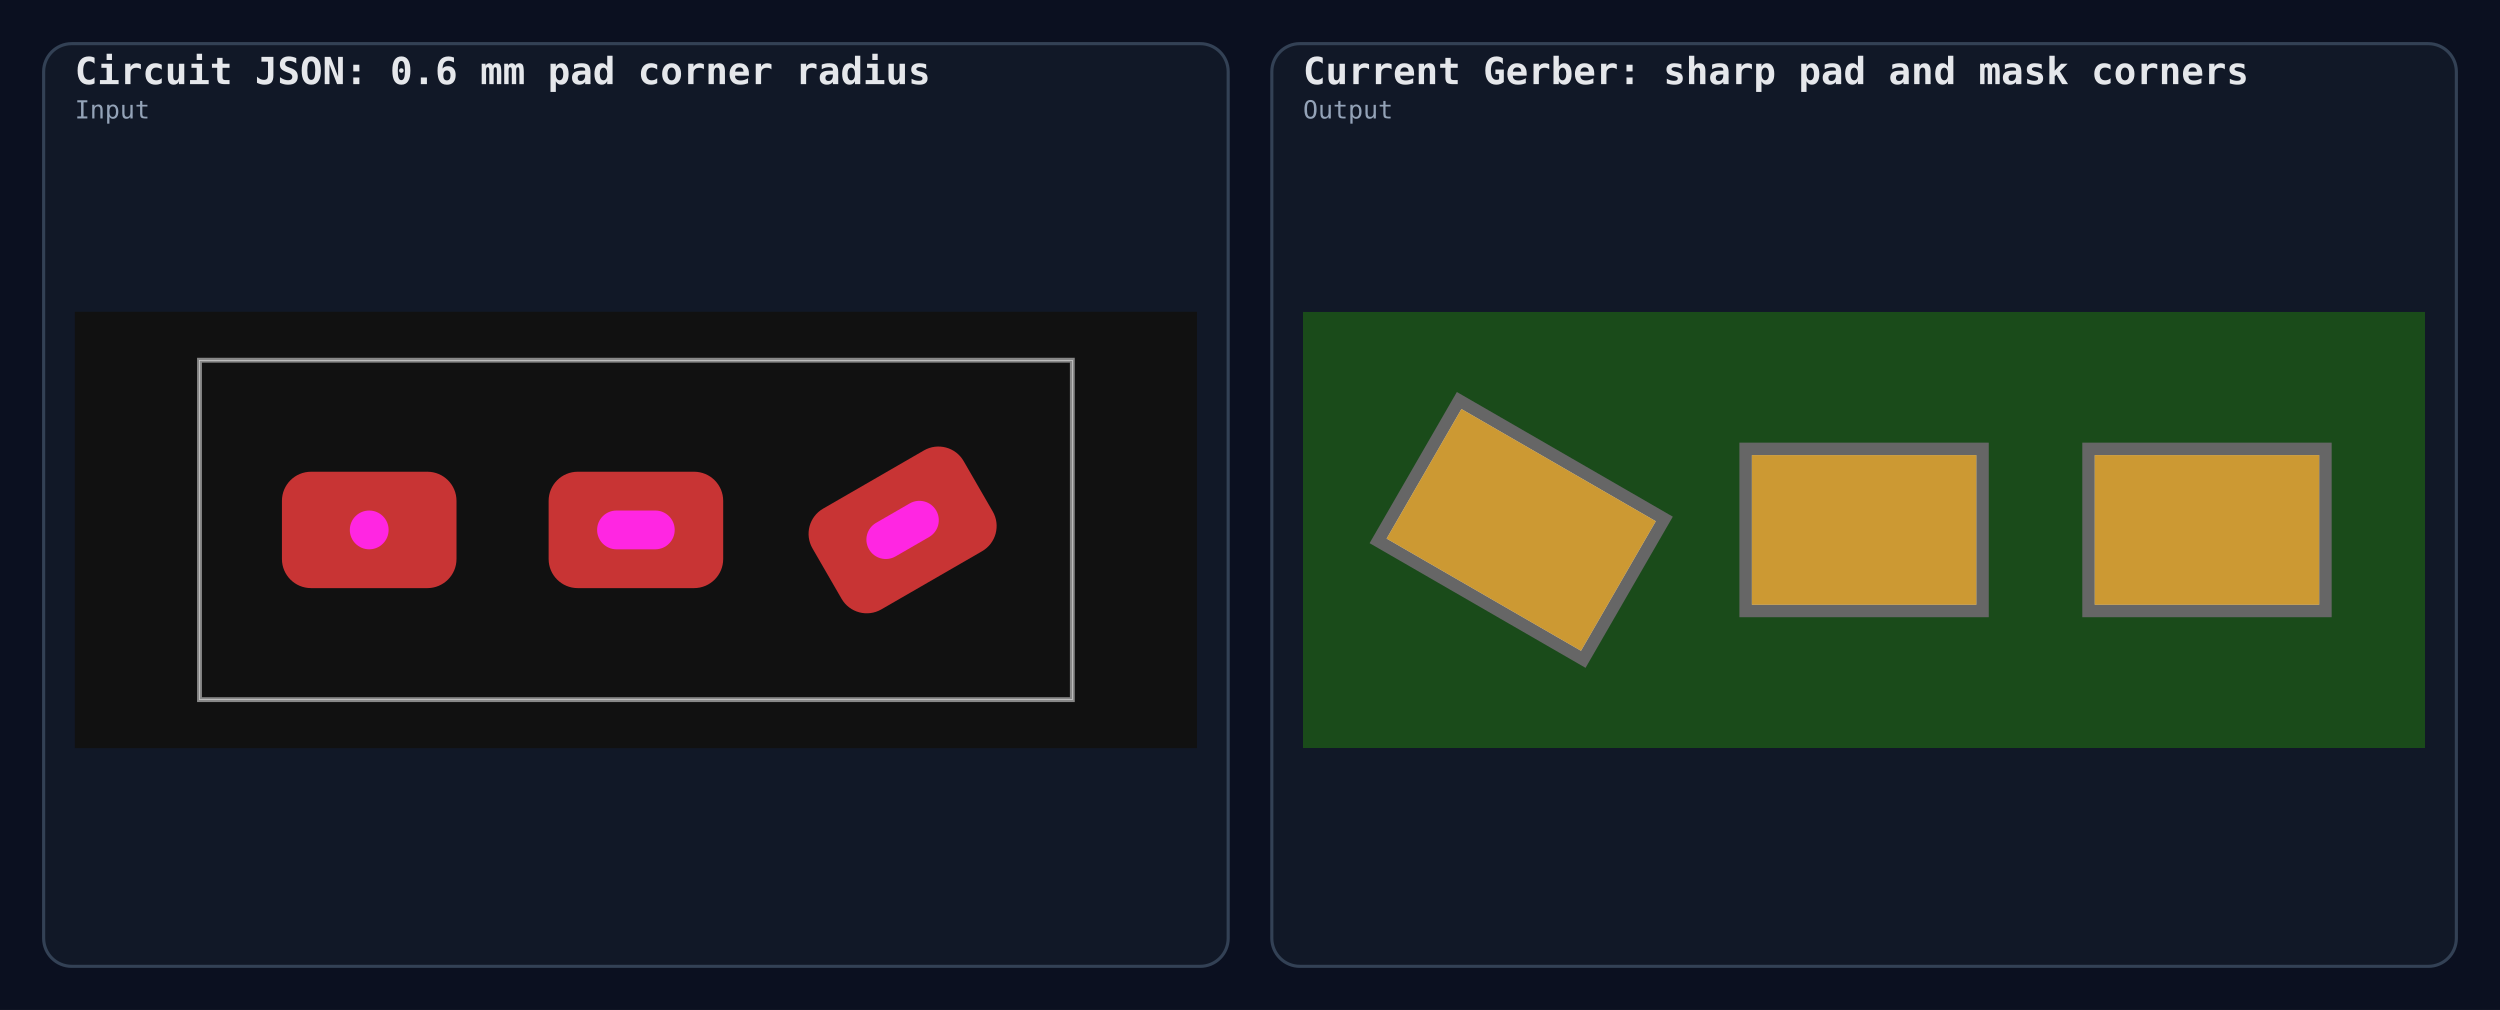
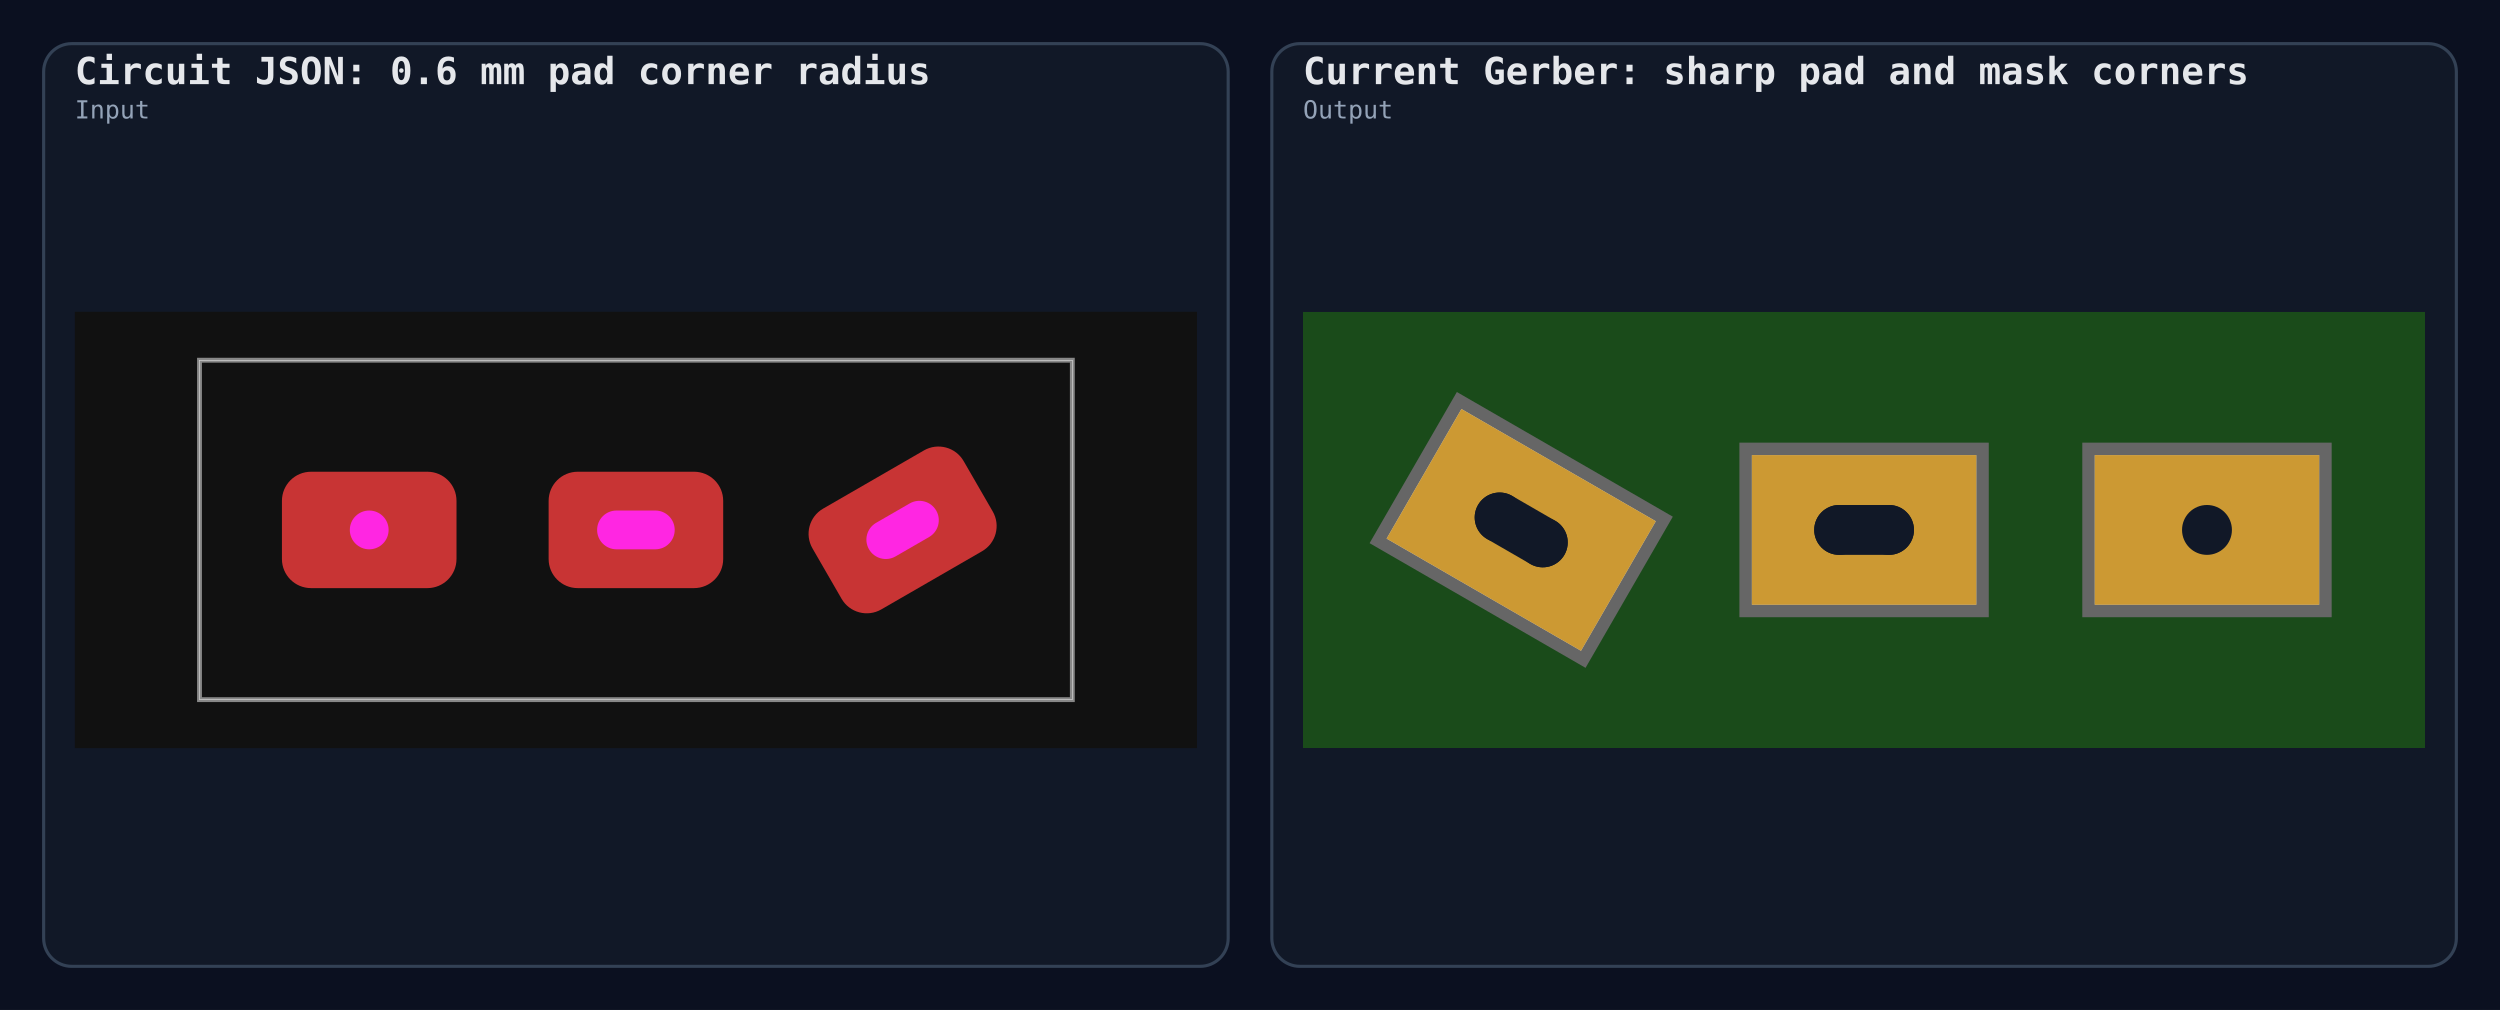
<svg xmlns="http://www.w3.org/2000/svg" xmlns:xlink="http://www.w3.org/1999/xlink" version="1.1" viewBox="0 0 1604 648" width="1604" height="648">
  <defs>
    <style>.snapshot-label { font: 600 24px ui-monospace, SFMono-Regular, Menlo, monospace; fill: #e5e7eb; }.snapshot-subtitle { font: 500 16px ui-monospace, SFMono-Regular, Menlo, monospace; fill: #94a3b8; }</style>
  </defs>
  <rect x="0" y="0" width="1604" height="648" fill="#0b1020" />
  <rect x="28" y="28" width="760" height="592" rx="18" fill="#111827" stroke="#334155" stroke-width="2" />
  <rect x="816" y="28" width="760" height="592" rx="18" fill="#111827" stroke="#334155" stroke-width="2" />
  <text x="48" y="54" class="snapshot-label">Circuit JSON: 0.6 mm pad corner radius</text>
  <text x="836" y="54" class="snapshot-label">Current Gerber: sharp pad and mask corners</text>
  <text x="48" y="76" class="snapshot-subtitle">Input</text>
  <text x="836" y="76" class="snapshot-subtitle">Output</text>
  <svg x="48" y="80" width="720" height="520" preserveAspectRatio="xMidYMid meet" viewBox="0 0 800 311.111">
    <style />
    <rect class="boundary" x="0" y="0" fill="#111111" width="800" height="311.111" data-type="pcb_background" data-pcb-layer="global" />
    <rect class="pcb-boundary" fill="none" stroke="#fff" stroke-width="0.3" x="88.889" y="34.568" width="622.222" height="241.975" data-type="pcb_boundary" data-pcb-layer="global" />
    <path class="pcb-board" d="M 88.889 276.543 L 711.111 276.543 L 711.111 34.568 L 88.889 34.568 Z" fill="none" stroke="rgba(255, 255, 255, 0.5)" stroke-width="3.457" data-type="pcb_board" data-pcb-layer="board" />
    <g data-type="pcb_plated_hole" data-pcb-layer="through">
      <rect class="pcb-hole-outer-pad" fill="rgb(200, 52, 52)" x="147.654" y="114.074" width="124.444" height="82.963" rx="20.741" ry="20.741" data-type="pcb_plated_hole" data-pcb-layer="top" />
      <circle class="pcb-hole-inner" fill="#FF26E2" cx="209.877" cy="155.556" r="13.827" data-type="pcb_plated_hole_drill" data-pcb-layer="drill" />
    </g>
    <g data-type="pcb_plated_hole" data-pcb-layer="through">
      <rect class="pcb-hole-outer-pad" fill="rgb(200, 52, 52)" x="337.778" y="114.074" width="124.444" height="82.963" rx="20.741" ry="20.741" data-type="pcb_plated_hole" data-pcb-layer="top" />
      <rect class="pcb-hole-inner" fill="#FF26E2" x="372.346" y="141.728" width="55.309" height="27.654" rx="13.827" ry="13.827" data-type="pcb_plated_hole_drill" data-pcb-layer="drill" />
    </g>
    <g data-type="pcb_plated_hole" data-pcb-layer="through">
      <rect class="pcb-hole-outer-pad" fill="rgb(200, 52, 52)" x="-62.222" y="-41.481" width="124.444" height="82.963" transform="translate(590.1235 155.5556) rotate(-30)" rx="20.741" ry="20.741" data-type="pcb_plated_hole" data-pcb-layer="top" />
      <rect class="pcb-hole-inner" fill="#FF26E2" x="-27.654" y="-13.827" width="55.309" height="27.654" rx="13.827" ry="13.827" transform="translate(590.1235 155.5556) rotate(-30)" data-type="pcb_plated_hole_drill" data-pcb-layer="drill" />
    </g>
  </svg>
-   <svg x="836" y="80" width="720" height="520" preserveAspectRatio="xMidYMid meet" viewBox="-9000 -3500 18000 7000" version="1.1" stroke-linecap="round" stroke-linejoin="round" stroke-width="0" fill-rule="evenodd" clip-rule="evenodd" id="oNPsyUFc5ajr_bottom">
+   <svg x="836" y="80" width="720" height="520" preserveAspectRatio="xMidYMid meet" viewBox="-9000 -3500 18000 7000" version="1.1" stroke-linecap="round" stroke-linejoin="round" stroke-width="0" fill-rule="evenodd" clip-rule="evenodd" id="W3tyLOEDMsKp_bottom">
    <defs>
-       <style>.oNPsyUFc5ajr_fr4 {color: #666666;}
- .oNPsyUFc5ajr_cu {color: #cccccc;}
- .oNPsyUFc5ajr_cf {color: #cc9933;}
- .oNPsyUFc5ajr_sm {color: #004200; opacity: 0.749;}
- .oNPsyUFc5ajr_ss {color: #ffffff;}
- .oNPsyUFc5ajr_sp {color: #999999;}
- .oNPsyUFc5ajr_out {color: #000000;}</style>
-       <rect x="-2000" y="-1400" width="4000" height="2800" id="mo6SvBDNp2kK_pad-10" />
-       <rect x="-1800" y="-1200" width="3600" height="2400" id="iH-m7zmBTBVn_pad-10" />
-       <g id="oNPsyUFc5ajr_bottom_soldermask">
-         <use xlink:href="#mo6SvBDNp2kK_pad-10" x="-5500" y="0" />
-         <use xlink:href="#mo6SvBDNp2kK_pad-10" x="0" y="0" />
+       <style>.W3tyLOEDMsKp_fr4 {color: #666666;}
+ .W3tyLOEDMsKp_cu {color: #cccccc;}
+ .W3tyLOEDMsKp_cf {color: #cc9933;}
+ .W3tyLOEDMsKp_sm {color: #004200; opacity: 0.749;}
+ .W3tyLOEDMsKp_ss {color: #ffffff;}
+ .W3tyLOEDMsKp_sp {color: #999999;}
+ .W3tyLOEDMsKp_out {color: #000000;}</style>
+       <rect x="-2000" y="-1400" width="4000" height="2800" id="TF4R1oNOBEhY_pad-10" />
+       <rect x="-1800" y="-1200" width="3600" height="2400" id="cpLjlaDT51NC_pad-10" />
+       <circle cx="0" cy="0" r="400" id="HWbGkPNdCsws_pad-10" />
+       <g id="W3tyLOEDMsKp_bottom_soldermask">
+         <use xlink:href="#TF4R1oNOBEhY_pad-10" x="-5500" y="0" />
+         <use xlink:href="#TF4R1oNOBEhY_pad-10" x="0" y="0" />
        <path d="M 3067.949 212.436 6532.051 2212.436 7932.051 -212.436 4467.949 -2212.436 3067.949 212.436" />
      </g>
-       <g id="oNPsyUFc5ajr_bottom_copper">
-         <use xlink:href="#iH-m7zmBTBVn_pad-10" x="-5500" y="0" />
-         <use xlink:href="#iH-m7zmBTBVn_pad-10" x="0" y="0" />
+       <g id="W3tyLOEDMsKp_bottom_copper">
+         <use xlink:href="#cpLjlaDT51NC_pad-10" x="-5500" y="0" />
+         <use xlink:href="#cpLjlaDT51NC_pad-10" x="0" y="0" />
        <path d="M 3341.154 139.23 6458.846 1939.23 7658.846 -139.23 4541.154 -1939.23 3341.154 139.23" />
      </g>
-       <clipPath id="oNPsyUFc5ajr_bottom_outline">
+       <g id="W3tyLOEDMsKp_bottom_drill1">
+         <use xlink:href="#HWbGkPNdCsws_pad-10" x="-5500" y="0" />
+         <use xlink:href="#HWbGkPNdCsws_pad-10" x="-400" y="0" />
+         <use xlink:href="#HWbGkPNdCsws_pad-10" x="400" y="0" />
+         <use xlink:href="#HWbGkPNdCsws_pad-10" x="5153.6" y="-200" />
+         <use xlink:href="#HWbGkPNdCsws_pad-10" x="5846" y="200" />
+         <use xlink:href="#W3tyLOEDMsKp_bottom_slot-0" />
+         <use xlink:href="#W3tyLOEDMsKp_bottom_slot-1" />
+       </g>
+       <clipPath id="W3tyLOEDMsKp_bottom_outline">
        <path d="M -9000 -3500 9000 -3500 9000 3500 -9000 3500 -9000 -3500" fill="none" stroke-width="50" />
      </clipPath>
-       <mask id="oNPsyUFc5ajr_bottom_mech-mask">
+       <mask id="W3tyLOEDMsKp_bottom_mech-mask">
        <g fill="#000" stroke="#000">
          <rect x="-9000" y="-3500" width="18000" height="7000" fill="#fff" />
+           <use xlink:href="#W3tyLOEDMsKp_bottom_drill1" />
        </g>
      </mask>
-       <mask id="oNPsyUFc5ajr_bottom_cf-mask">
+       <mask id="W3tyLOEDMsKp_bottom_cf-mask">
        <g fill="#fff" stroke="#fff">
-           <use xlink:href="#oNPsyUFc5ajr_bottom_soldermask" />
+           <use xlink:href="#W3tyLOEDMsKp_bottom_soldermask" />
        </g>
      </mask>
-       <mask id="oNPsyUFc5ajr_bottom_sm-mask">
+       <mask id="W3tyLOEDMsKp_bottom_sm-mask">
        <g fill="#000" stroke="#000">
          <rect x="-9000" y="-3500" width="18000" height="7000" fill="#fff" />
-           <use xlink:href="#oNPsyUFc5ajr_bottom_soldermask" />
+           <use xlink:href="#W3tyLOEDMsKp_bottom_soldermask" />
        </g>
      </mask>
+       <path id="W3tyLOEDMsKp_bottom_slot-0" d="M -400.000 400.000 L 400.000 400.000 A 400.000 400.000 0 0 0 400.000 -400.000 L -400.000 -400.000 A 400.000 400.000 0 0 0 -400.000 400.000 Z" fill="#000" />
+       <path id="W3tyLOEDMsKp_bottom_slot-1" d="M 4953.509 146.358 L 5645.909 546.358 A 400.000 400.000 0 0 0 6046.091 -146.358 L 5353.691 -546.358 A 400.000 400.000 0 0 0 4953.509 146.358 Z" fill="#000" />
    </defs>
    <g transform="translate(0,0) scale(1,-1)">
-       <g mask="url(#oNPsyUFc5ajr_bottom_mech-mask)" clip-path="url(#oNPsyUFc5ajr_bottom_outline)" transform="translate(0,0) scale(-1,1)">
-         <rect x="-9000" y="-3500" width="18000" height="7000" fill="currentColor" class="oNPsyUFc5ajr_fr4" />
-         <use xlink:href="#oNPsyUFc5ajr_bottom_copper" fill="currentColor" stroke="currentColor" class="oNPsyUFc5ajr_cu" />
-         <use xlink:href="#oNPsyUFc5ajr_bottom_copper" fill="currentColor" stroke="currentColor" class="oNPsyUFc5ajr_cf" mask="url(#oNPsyUFc5ajr_bottom_cf-mask)" />
-         <g mask="url(#oNPsyUFc5ajr_bottom_sm-mask)">
-           <rect x="-9000" y="-3500" width="18000" height="7000" fill="currentColor" class="oNPsyUFc5ajr_sm" />
+       <g mask="url(#W3tyLOEDMsKp_bottom_mech-mask)" clip-path="url(#W3tyLOEDMsKp_bottom_outline)" transform="translate(0,0) scale(-1,1)">
+         <rect x="-9000" y="-3500" width="18000" height="7000" fill="currentColor" class="W3tyLOEDMsKp_fr4" />
+         <use xlink:href="#W3tyLOEDMsKp_bottom_copper" fill="currentColor" stroke="currentColor" class="W3tyLOEDMsKp_cu" />
+         <use xlink:href="#W3tyLOEDMsKp_bottom_copper" fill="currentColor" stroke="currentColor" class="W3tyLOEDMsKp_cf" mask="url(#W3tyLOEDMsKp_bottom_cf-mask)" />
+         <g mask="url(#W3tyLOEDMsKp_bottom_sm-mask)">
+           <rect x="-9000" y="-3500" width="18000" height="7000" fill="currentColor" class="W3tyLOEDMsKp_sm" />
        </g>
      </g>
    </g>
  </svg>
</svg>
